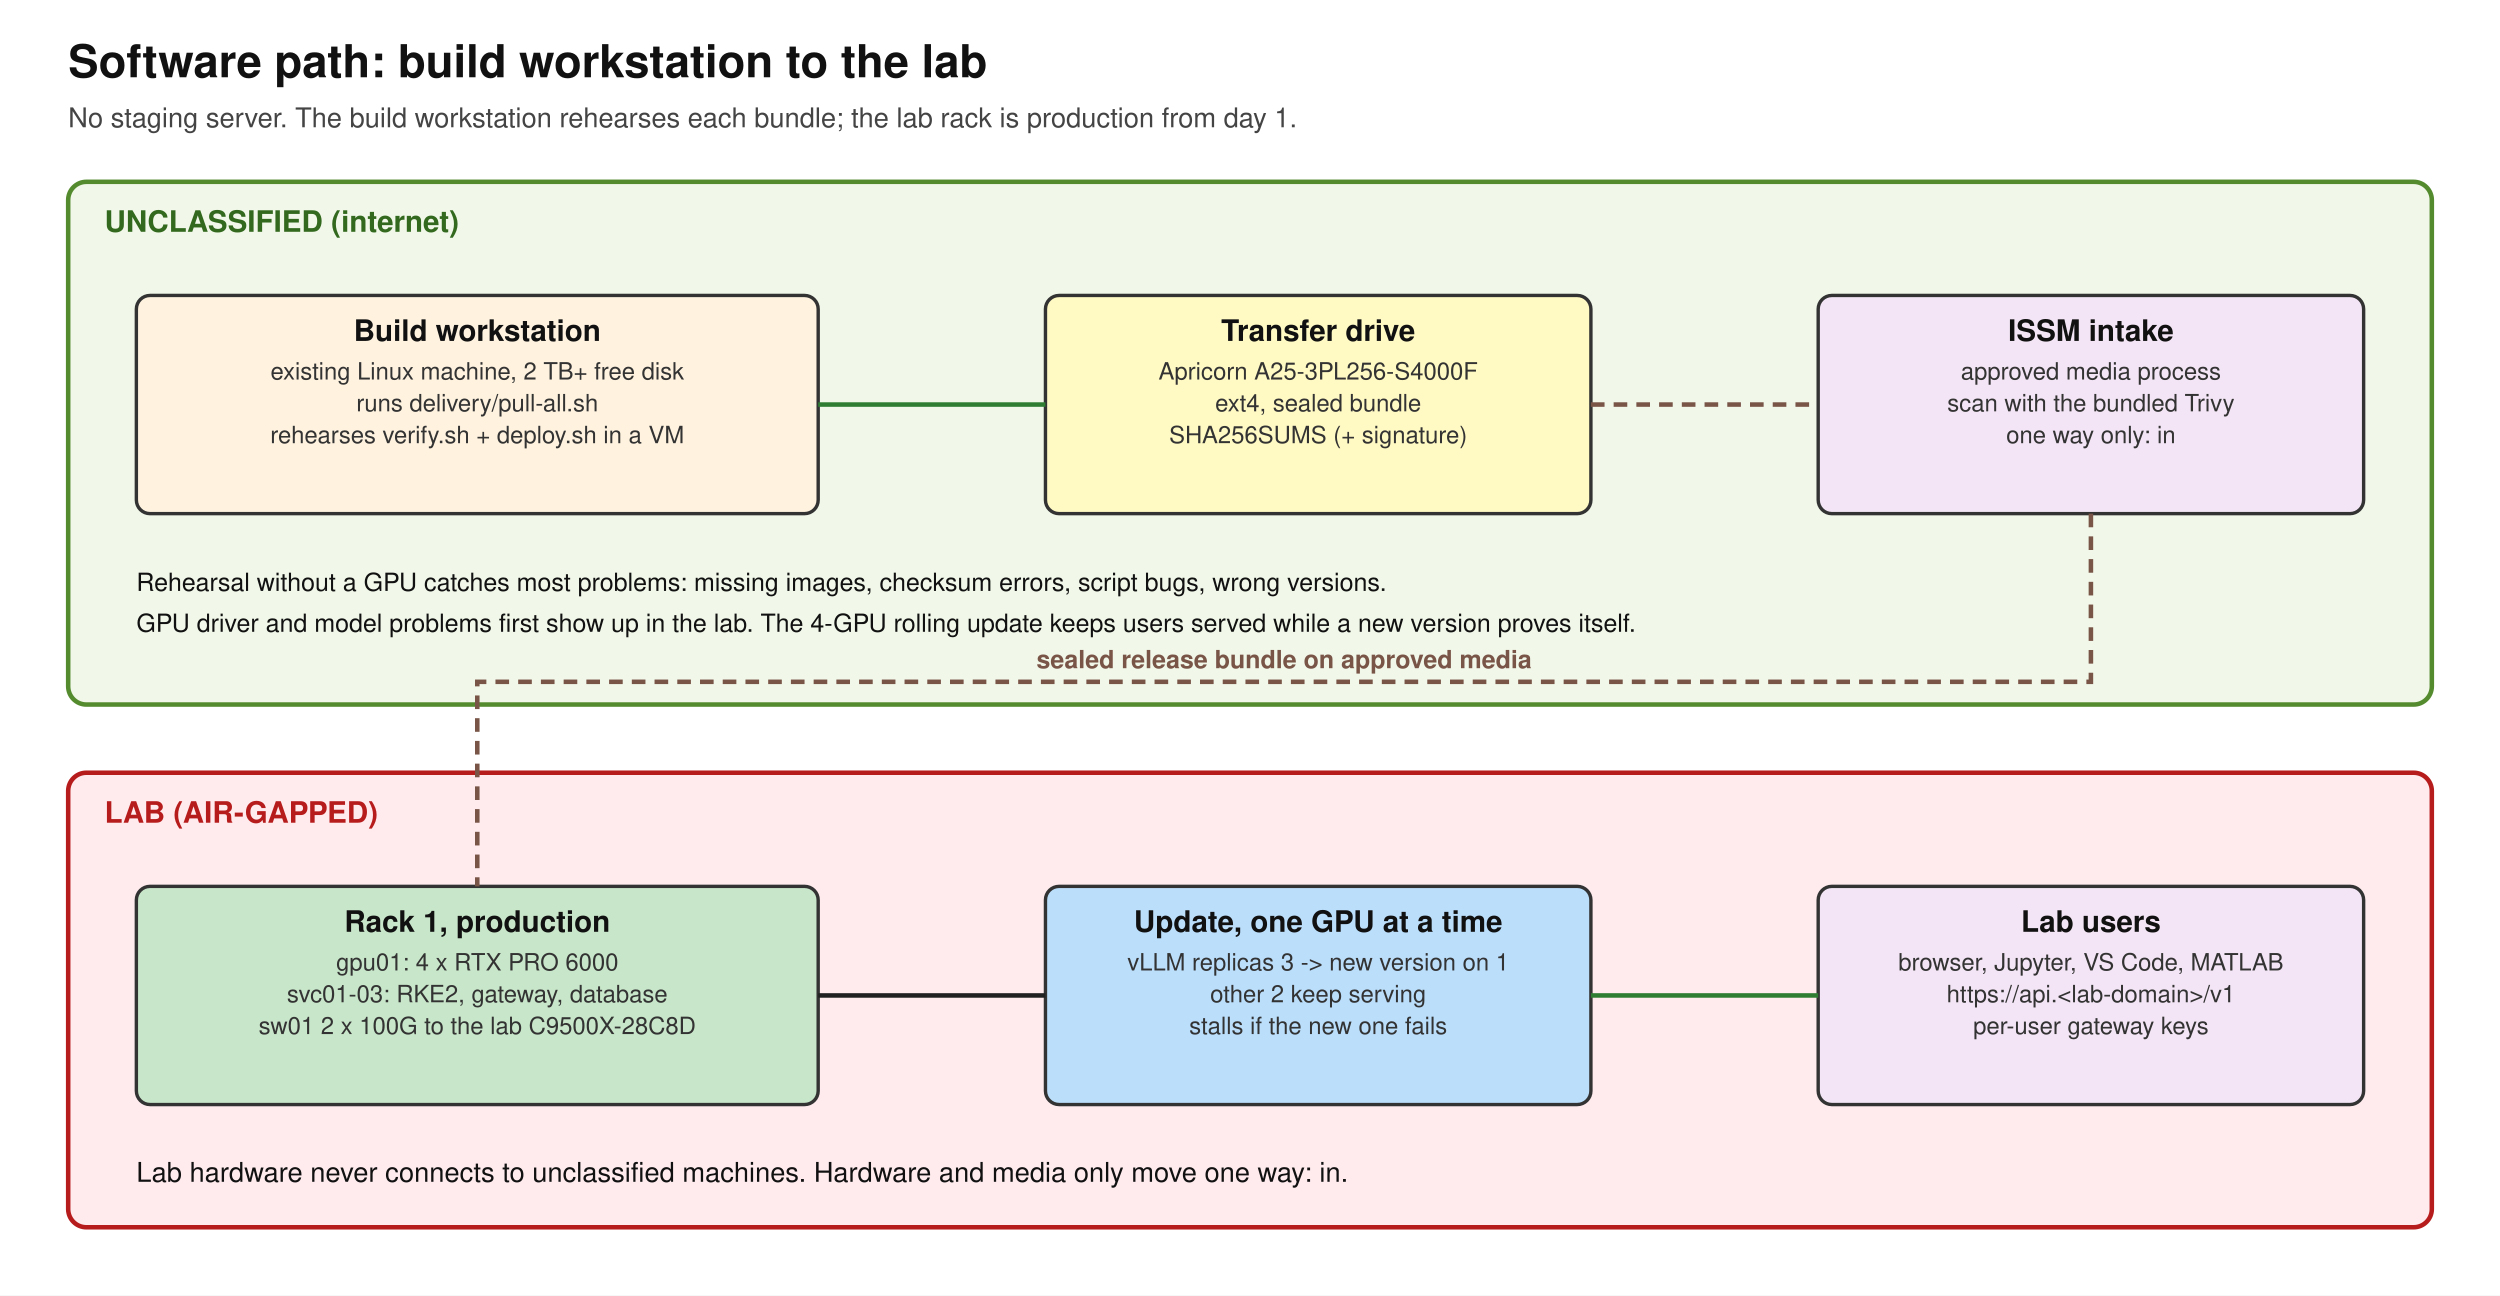
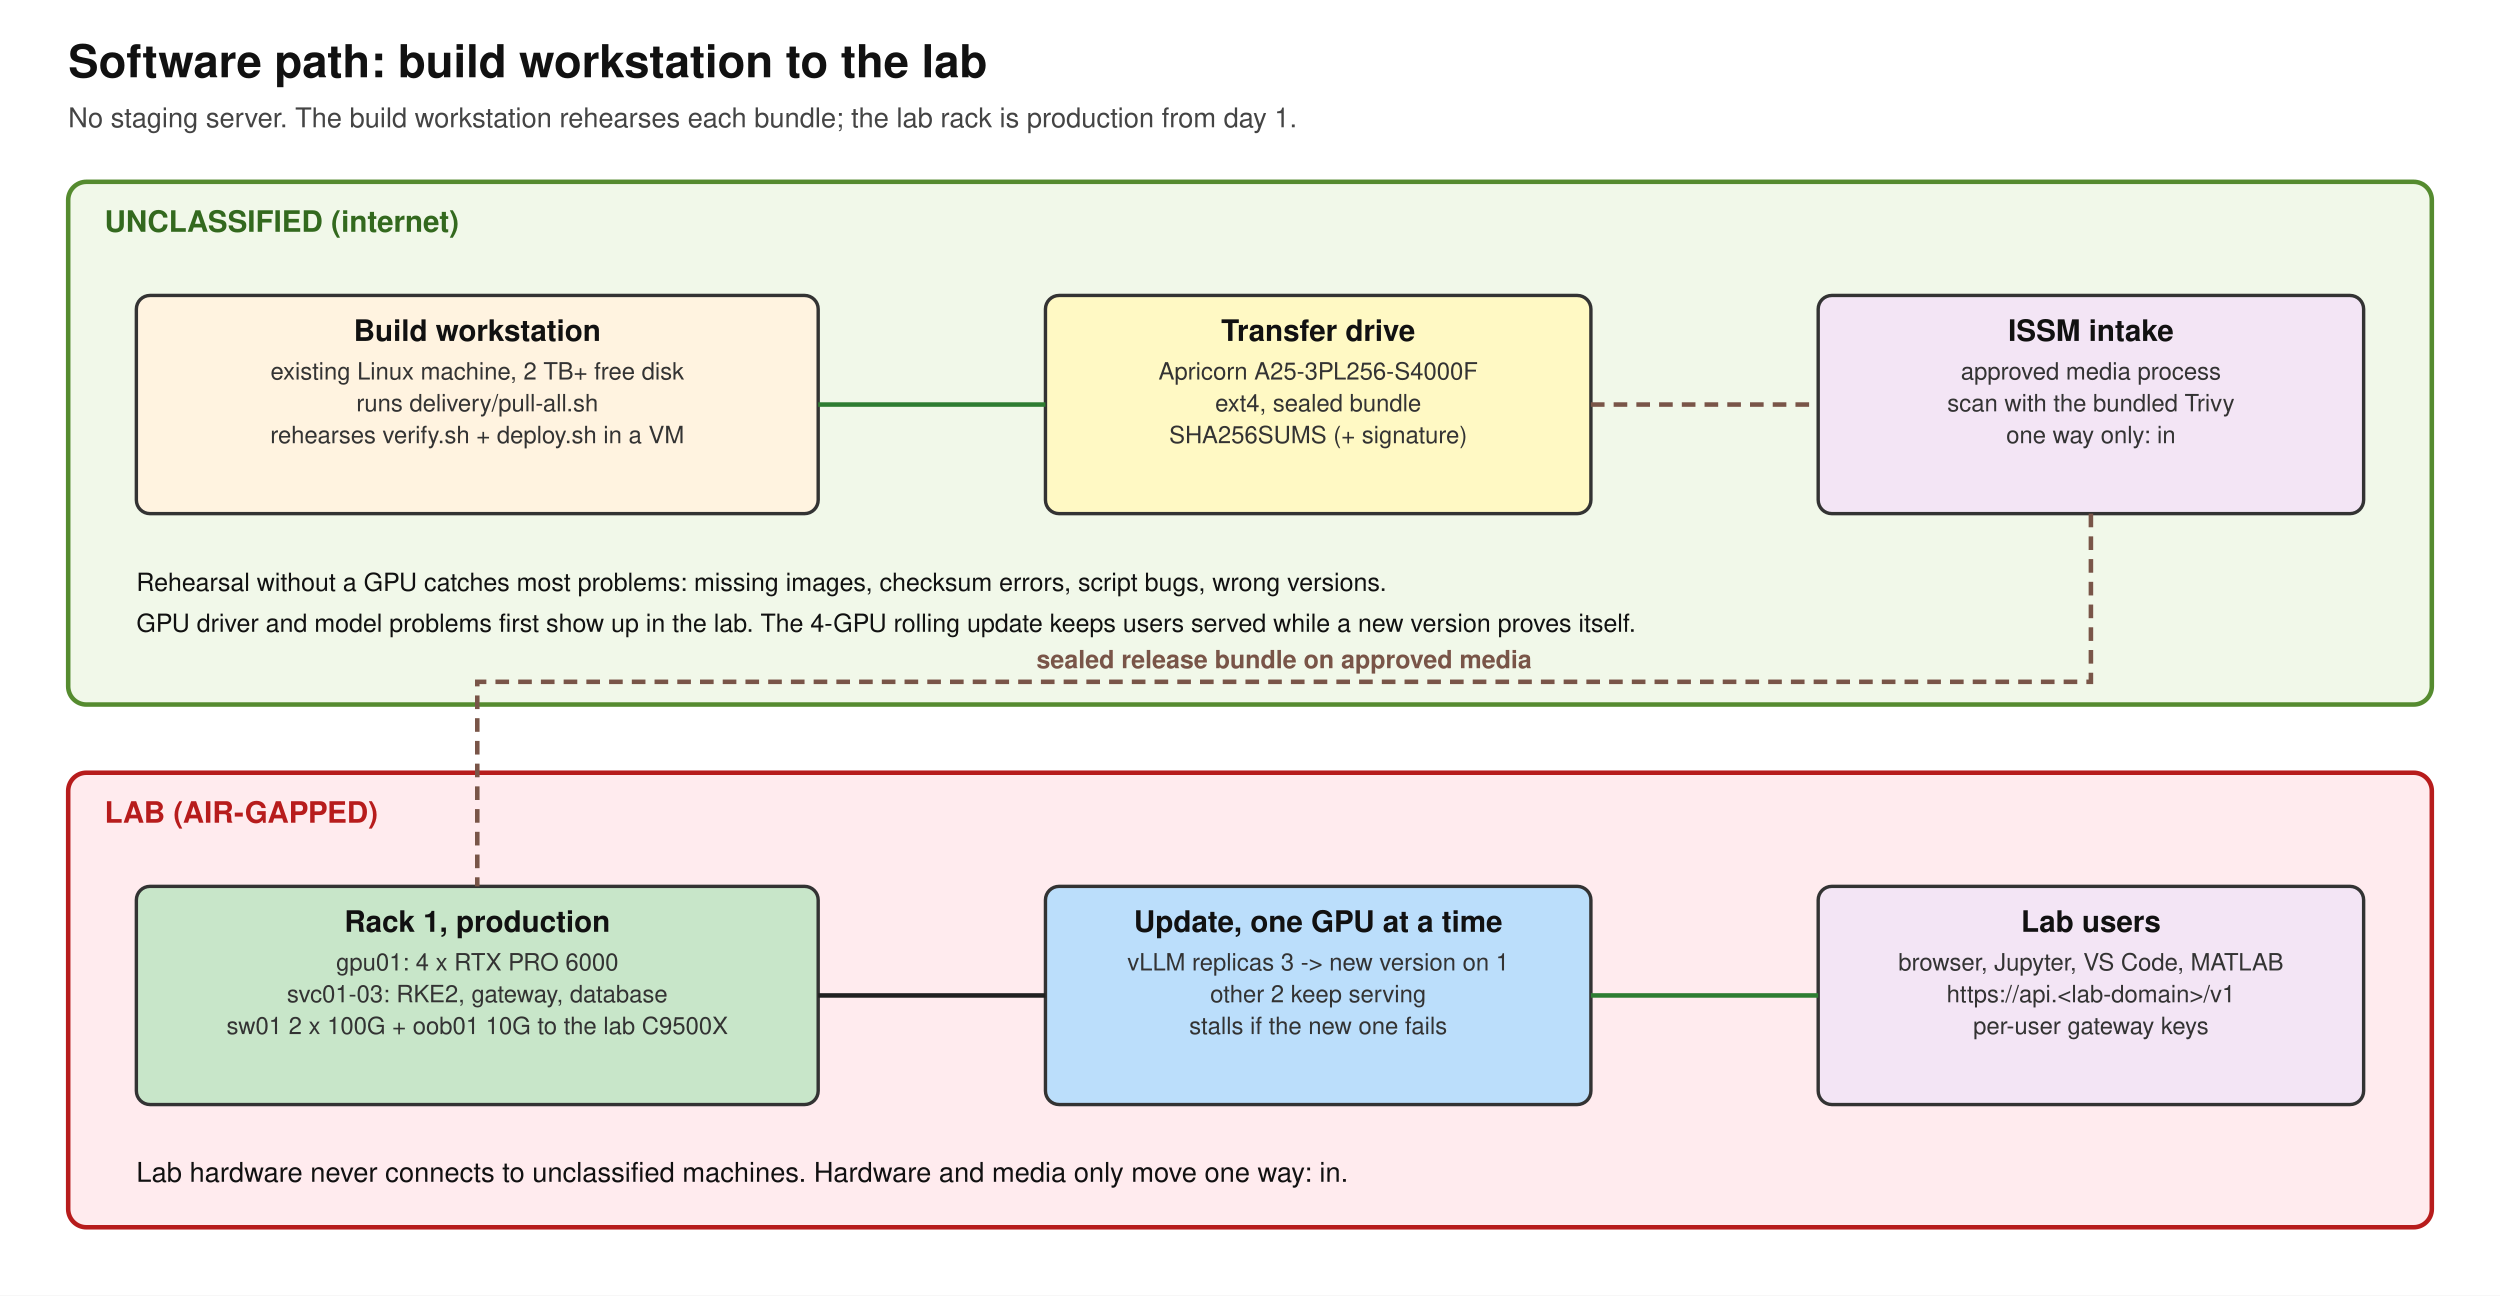
<svg xmlns="http://www.w3.org/2000/svg" viewBox="0 0 1100 570" width="1100" height="570" font-family="Helvetica, Arial, sans-serif">
  <rect width="1100" height="570" fill="#ffffff" />
  <text x="30" y="34" font-size="20" text-anchor="start" font-weight="bold" fill="#111">Software path: build workstation to the lab</text>
  <text x="30" y="56" font-size="12" text-anchor="start" font-weight="normal" fill="#444">No staging server. The build workstation rehearses each bundle; the lab rack is production from day 1.</text>
  <rect x="30" y="80" width="1040" height="230" fill="#f1f8e9" stroke="#558b2f" stroke-width="2" rx="8" />
  <text x="46" y="102" font-size="13" text-anchor="start" font-weight="bold" fill="#33691e">UNCLASSIFIED (internet)</text>
  <rect x="60" y="130" width="300" height="96" fill="#fff3e0" stroke="#333" stroke-width="1.5" rx="6" />
  <text x="210.0" y="150" font-size="13" text-anchor="middle" font-weight="bold" fill="#111">Build workstation</text>
  <text x="210.0" y="167" font-size="10.5" text-anchor="middle" font-weight="normal" fill="#333">existing Linux machine, 2 TB+ free disk</text>
  <text x="210.0" y="181" font-size="10.5" text-anchor="middle" font-weight="normal" fill="#333">runs delivery/pull-all.sh</text>
  <text x="210.0" y="195" font-size="10.5" text-anchor="middle" font-weight="normal" fill="#333">rehearses verify.sh + deploy.sh in a VM</text>
  <rect x="460" y="130" width="240" height="96" fill="#fff9c4" stroke="#333" stroke-width="1.5" rx="6" />
  <text x="580.0" y="150" font-size="13" text-anchor="middle" font-weight="bold" fill="#111">Transfer drive</text>
  <text x="580.0" y="167" font-size="10.5" text-anchor="middle" font-weight="normal" fill="#333">Apricorn A25-3PL256-S4000F</text>
  <text x="580.0" y="181" font-size="10.5" text-anchor="middle" font-weight="normal" fill="#333">ext4, sealed bundle</text>
  <text x="580.0" y="195" font-size="10.5" text-anchor="middle" font-weight="normal" fill="#333">SHA256SUMS (+ signature)</text>
  <rect x="800" y="130" width="240" height="96" fill="#f3e5f5" stroke="#333" stroke-width="1.5" rx="6" />
  <text x="920.0" y="150" font-size="13" text-anchor="middle" font-weight="bold" fill="#111">ISSM intake</text>
  <text x="920.0" y="167" font-size="10.5" text-anchor="middle" font-weight="normal" fill="#333">approved media process</text>
  <text x="920.0" y="181" font-size="10.5" text-anchor="middle" font-weight="normal" fill="#333">scan with the bundled Trivy</text>
  <text x="920.0" y="195" font-size="10.5" text-anchor="middle" font-weight="normal" fill="#333">one way only: in</text>
  <path d="M360 178 L460 178" fill="none" stroke="#2e7d32" stroke-width="2" />
  <path d="M700 178 L800 178" fill="none" stroke="#795548" stroke-width="2" stroke-dasharray="6 4" />
  <text x="60" y="260" font-size="11" text-anchor="start" font-weight="normal" fill="#111">Rehearsal without a GPU catches most problems: missing images, checksum errors, script bugs, wrong versions.</text>
  <text x="60" y="278" font-size="11" text-anchor="start" font-weight="normal" fill="#111">GPU driver and model problems first show up in the lab. The 4-GPU rolling update keeps users served while a new version proves itself.</text>
  <rect x="30" y="340" width="1040" height="200" fill="#ffebee" stroke="#b71c1c" stroke-width="2" rx="8" />
  <text x="46" y="362" font-size="13" text-anchor="start" font-weight="bold" fill="#b71c1c">LAB (AIR-GAPPED)</text>
  <rect x="60" y="390" width="300" height="96" fill="#c8e6c9" stroke="#333" stroke-width="1.5" rx="6" />
  <text x="210.0" y="410" font-size="13" text-anchor="middle" font-weight="bold" fill="#111">Rack 1, production</text>
  <text x="210.0" y="427" font-size="10.5" text-anchor="middle" font-weight="normal" fill="#333">gpu01: 4 x RTX PRO 6000</text>
  <text x="210.0" y="441" font-size="10.5" text-anchor="middle" font-weight="normal" fill="#333">svc01-03: RKE2, gateway, database</text>
-   <text x="210.0" y="455" font-size="10.5" text-anchor="middle" font-weight="normal" fill="#333">sw01 2 x 100G to the lab C9500X-28C8D</text>
+   <text x="210.0" y="455" font-size="10.5" text-anchor="middle" font-weight="normal" fill="#333">sw01 2 x 100G + oob01 10G to the lab C9500X</text>
  <rect x="460" y="390" width="240" height="96" fill="#bbdefb" stroke="#333" stroke-width="1.5" rx="6" />
  <text x="580.0" y="410" font-size="13" text-anchor="middle" font-weight="bold" fill="#111">Update, one GPU at a time</text>
  <text x="580.0" y="427" font-size="10.5" text-anchor="middle" font-weight="normal" fill="#333">vLLM replicas 3 -&gt; new version on 1</text>
  <text x="580.0" y="441" font-size="10.5" text-anchor="middle" font-weight="normal" fill="#333">other 2 keep serving</text>
  <text x="580.0" y="455" font-size="10.5" text-anchor="middle" font-weight="normal" fill="#333">stalls if the new one fails</text>
  <rect x="800" y="390" width="240" height="96" fill="#f3e5f5" stroke="#333" stroke-width="1.5" rx="6" />
  <text x="920.0" y="410" font-size="13" text-anchor="middle" font-weight="bold" fill="#111">Lab users</text>
  <text x="920.0" y="427" font-size="10.5" text-anchor="middle" font-weight="normal" fill="#333">browser, Jupyter, VS Code, MATLAB</text>
  <text x="920.0" y="441" font-size="10.5" text-anchor="middle" font-weight="normal" fill="#333">https://api.&lt;lab-domain&gt;/v1</text>
  <text x="920.0" y="455" font-size="10.5" text-anchor="middle" font-weight="normal" fill="#333">per-user gateway keys</text>
  <path d="M920 226 L920 300 L210 300 L210 390" fill="none" stroke="#795548" stroke-width="2" stroke-dasharray="6 4" />
  <text x="565" y="294" font-size="11" text-anchor="middle" font-weight="bold" fill="#795548">sealed release bundle on approved media</text>
  <path d="M360 438 L460 438" fill="none" stroke="#212121" stroke-width="2" />
  <path d="M700 438 L800 438" fill="none" stroke="#2e7d32" stroke-width="2" />
  <text x="60" y="520" font-size="12" text-anchor="start" font-weight="normal" fill="#111">Lab hardware never connects to unclassified machines. Hardware and media only move one way: in.</text>
</svg>
